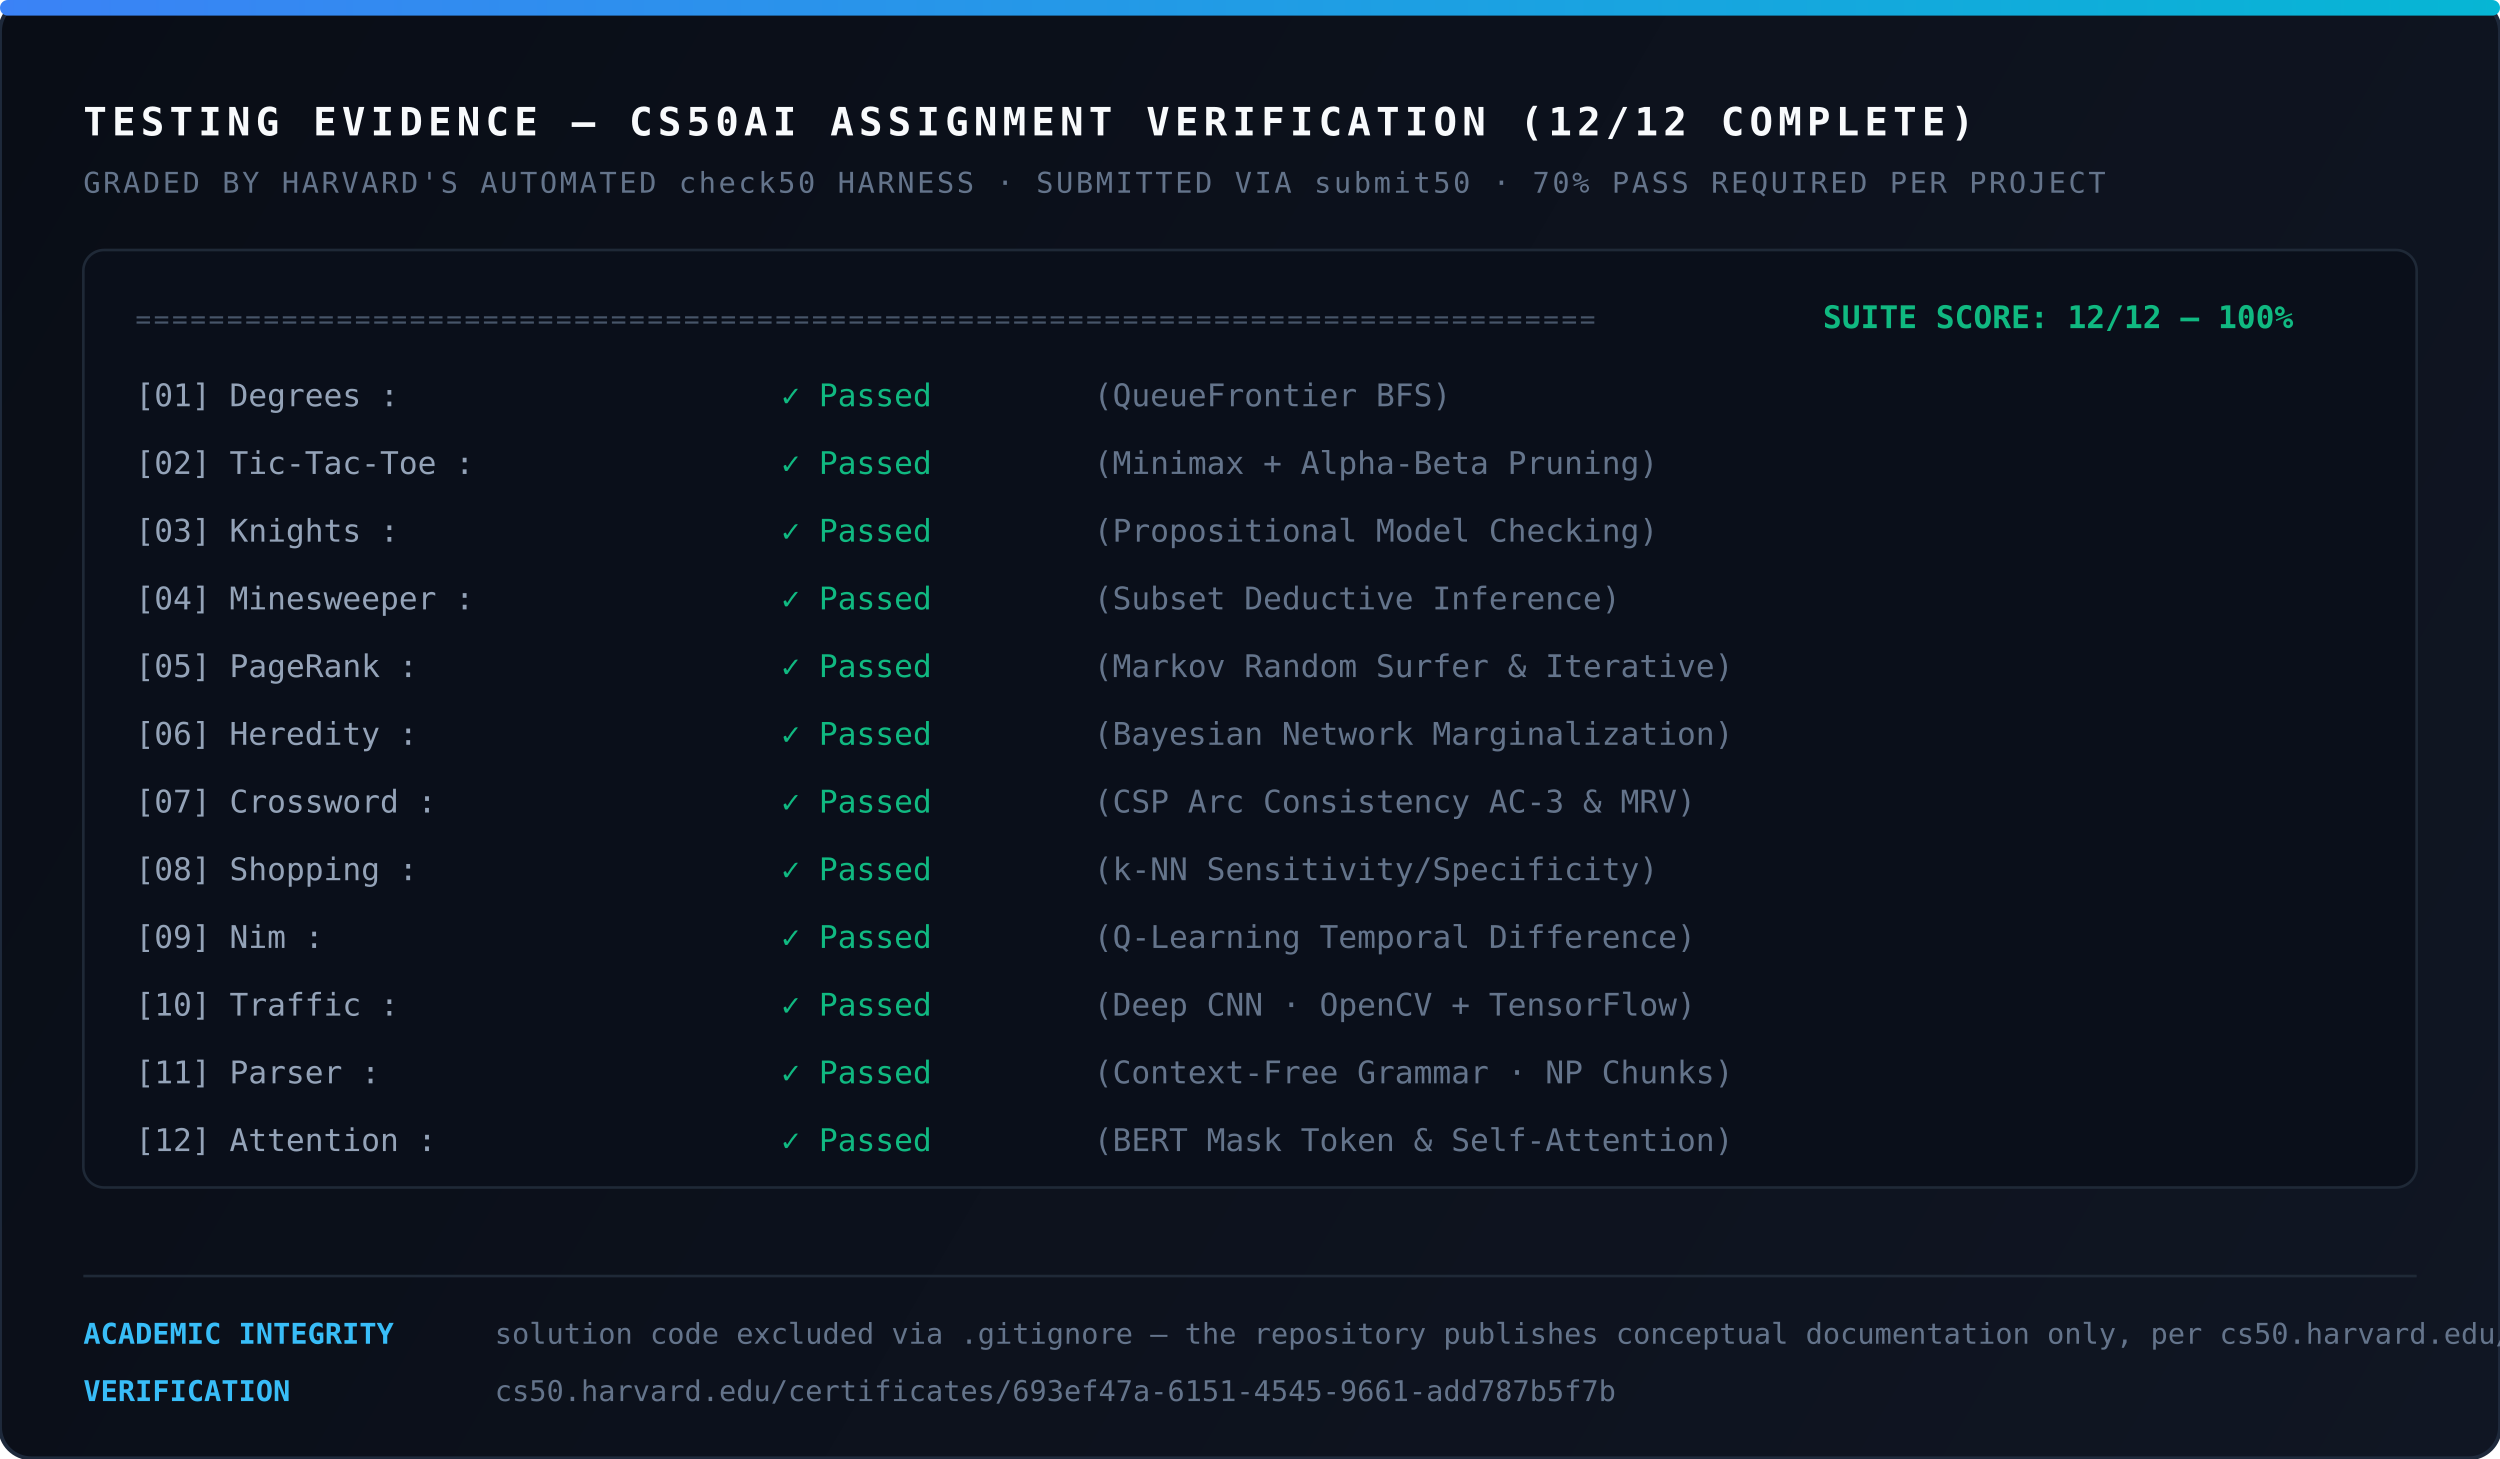
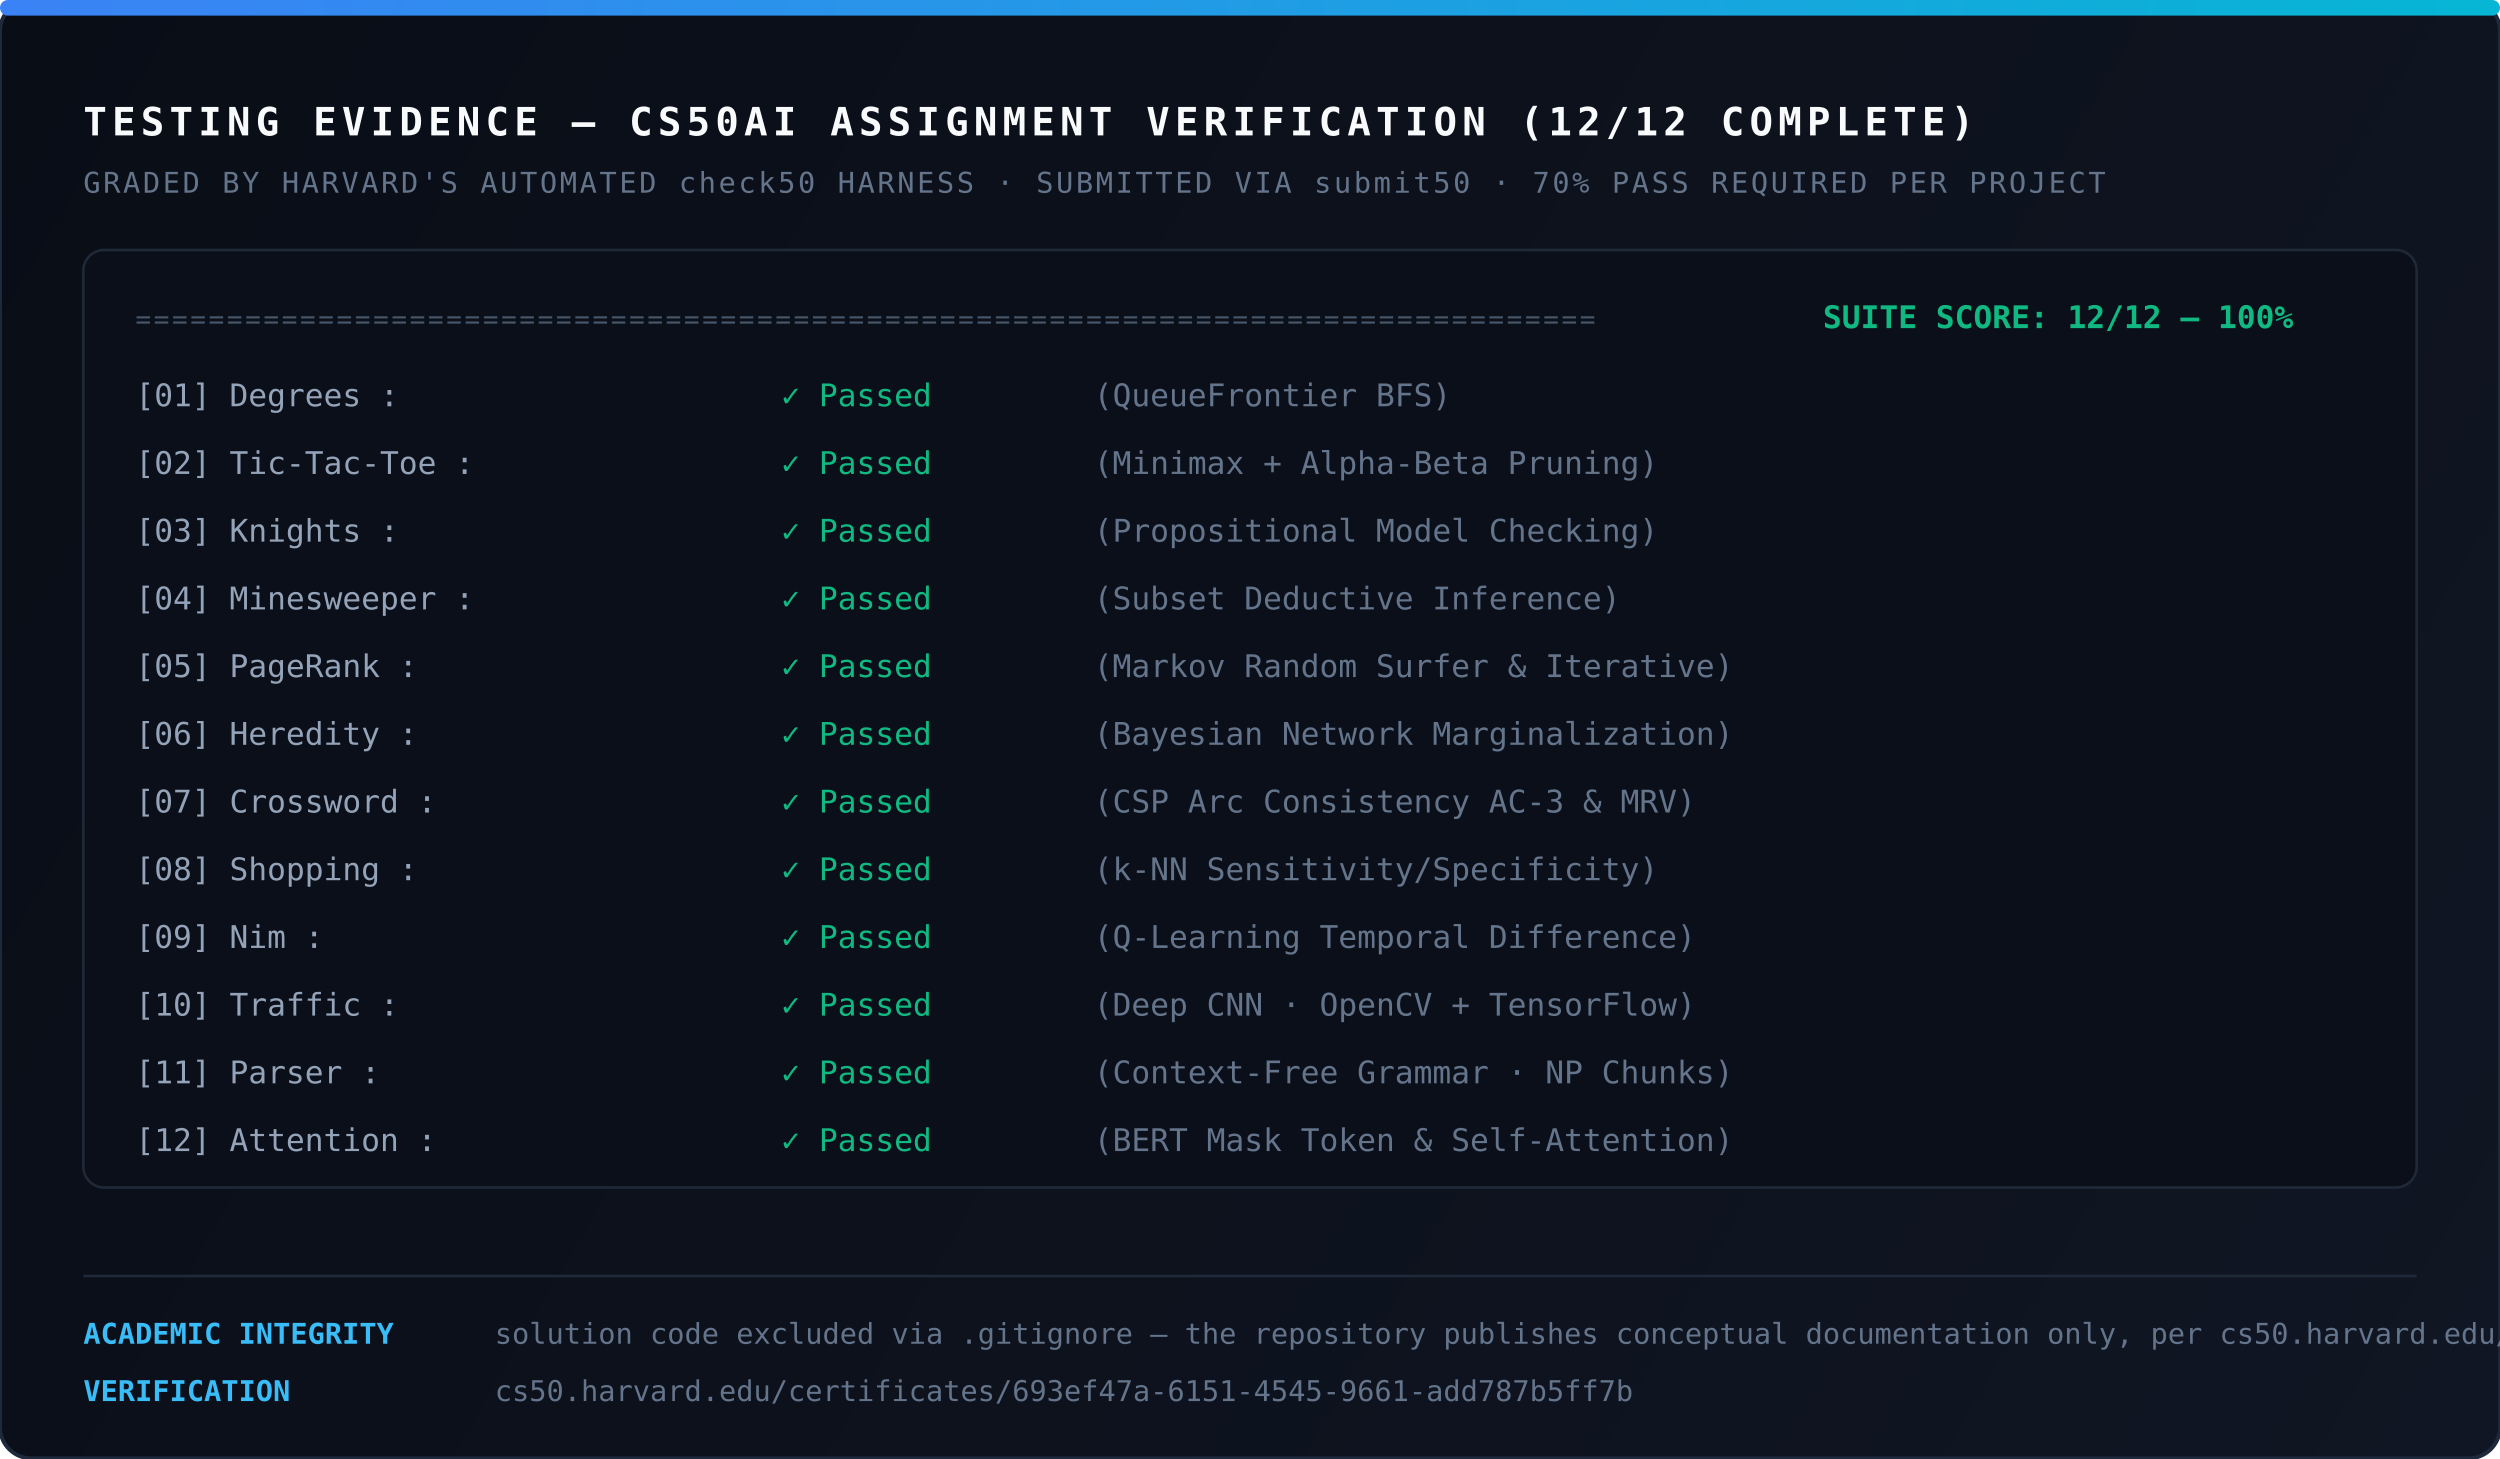
<svg xmlns="http://www.w3.org/2000/svg" width="960" height="560" viewBox="0 0 960 560" fill="none">
  <defs>
    <linearGradient id="ver-bg" x1="0" y1="0" x2="960" y2="560" gradientUnits="userSpaceOnUse">
      <stop offset="0%" stop-color="#090d16" />
      <stop offset="100%" stop-color="#101623" />
    </linearGradient>
    <linearGradient id="ver-accent" x1="0" y1="0" x2="1" y2="0">
      <stop offset="0%" stop-color="#3b82f6" />
      <stop offset="100%" stop-color="#06b6d4" />
    </linearGradient>
  </defs>
  <rect width="960" height="560" rx="12" fill="url(#ver-bg)" stroke="#1e293b" stroke-width="1.5" />
  <rect x="0" y="0" width="960" height="6" rx="3" fill="url(#ver-accent)" />
  <text x="32" y="52" fill="#f8fafc" font-family="Consolas, monospace" font-size="15" font-weight="700" letter-spacing="2">TESTING EVIDENCE — CS50AI ASSIGNMENT VERIFICATION (12/12 COMPLETE)</text>
  <text x="32" y="74" fill="#64748b" font-family="Consolas, monospace" font-size="11" letter-spacing="1">GRADED BY HARVARD'S AUTOMATED check50 HARNESS · SUBMITTED VIA submit50 · 70% PASS REQUIRED PER PROJECT</text>
  <rect x="32" y="96" width="896" height="360" rx="8" fill="#0a0f1a" stroke="#1f2937" stroke-width="1" />
  <text x="52" y="126" fill="#475569" font-family="Consolas, monospace" font-size="10" letter-spacing="1">================================================================================</text>
  <g font-family="Consolas, monospace" font-size="12">
    <text x="52" y="156" fill="#94a3b8">  [01] Degrees          :</text>
    <text x="300" y="156" fill="#10b981">✓ Passed</text>
    <text x="420" y="156" fill="#64748b">(QueueFrontier BFS)</text>
    <text x="52" y="182" fill="#94a3b8">  [02] Tic-Tac-Toe      :</text>
    <text x="300" y="182" fill="#10b981">✓ Passed</text>
    <text x="420" y="182" fill="#64748b">(Minimax + Alpha-Beta Pruning)</text>
    <text x="52" y="208" fill="#94a3b8">  [03] Knights          :</text>
    <text x="300" y="208" fill="#10b981">✓ Passed</text>
    <text x="420" y="208" fill="#64748b">(Propositional Model Checking)</text>
    <text x="52" y="234" fill="#94a3b8">  [04] Minesweeper      :</text>
    <text x="300" y="234" fill="#10b981">✓ Passed</text>
    <text x="420" y="234" fill="#64748b">(Subset Deductive Inference)</text>
    <text x="52" y="260" fill="#94a3b8">  [05] PageRank         :</text>
    <text x="300" y="260" fill="#10b981">✓ Passed</text>
    <text x="420" y="260" fill="#64748b">(Markov Random Surfer &amp; Iterative)</text>
    <text x="52" y="286" fill="#94a3b8">  [06] Heredity         :</text>
    <text x="300" y="286" fill="#10b981">✓ Passed</text>
    <text x="420" y="286" fill="#64748b">(Bayesian Network Marginalization)</text>
    <text x="52" y="312" fill="#94a3b8">  [07] Crossword        :</text>
    <text x="300" y="312" fill="#10b981">✓ Passed</text>
    <text x="420" y="312" fill="#64748b">(CSP Arc Consistency AC-3 &amp; MRV)</text>
    <text x="52" y="338" fill="#94a3b8">  [08] Shopping         :</text>
    <text x="300" y="338" fill="#10b981">✓ Passed</text>
    <text x="420" y="338" fill="#64748b">(k-NN Sensitivity/Specificity)</text>
    <text x="52" y="364" fill="#94a3b8">  [09] Nim              :</text>
    <text x="300" y="364" fill="#10b981">✓ Passed</text>
    <text x="420" y="364" fill="#64748b">(Q-Learning Temporal Difference)</text>
    <text x="52" y="390" fill="#94a3b8">  [10] Traffic          :</text>
    <text x="300" y="390" fill="#10b981">✓ Passed</text>
    <text x="420" y="390" fill="#64748b">(Deep CNN · OpenCV + TensorFlow)</text>
    <text x="52" y="416" fill="#94a3b8">  [11] Parser           :</text>
    <text x="300" y="416" fill="#10b981">✓ Passed</text>
    <text x="420" y="416" fill="#64748b">(Context-Free Grammar · NP Chunks)</text>
    <text x="52" y="442" fill="#94a3b8">  [12] Attention        :</text>
    <text x="300" y="442" fill="#10b981">✓ Passed</text>
    <text x="420" y="442" fill="#64748b">(BERT Mask Token &amp; Self-Attention)</text>
  </g>
  <text x="700" y="126" fill="#10b981" font-family="Consolas, monospace" font-size="12" font-weight="700">SUITE SCORE: 12/12 — 100%</text>
  <line x1="32" y1="490" x2="928" y2="490" stroke="#1f2937" stroke-width="1" />
  <g font-family="Consolas, monospace" font-size="11">
    <text x="32" y="516" fill="#38bdf8" font-weight="700">ACADEMIC INTEGRITY</text>
    <text x="190" y="516" fill="#64748b">solution code excluded via .gitignore — the repository publishes conceptual documentation only, per cs50.harvard.edu/ai/honesty</text>
    <text x="32" y="538" fill="#38bdf8" font-weight="700">VERIFICATION</text>
-     <text x="190" y="538" fill="#64748b">cs50.harvard.edu/certificates/693ef47a-6151-4545-9661-add787b5f7b</text>
+     <text x="190" y="538" fill="#64748b">cs50.harvard.edu/certificates/693ef47a-6151-4545-9661-add787b5ff7b</text>
  </g>
</svg>
